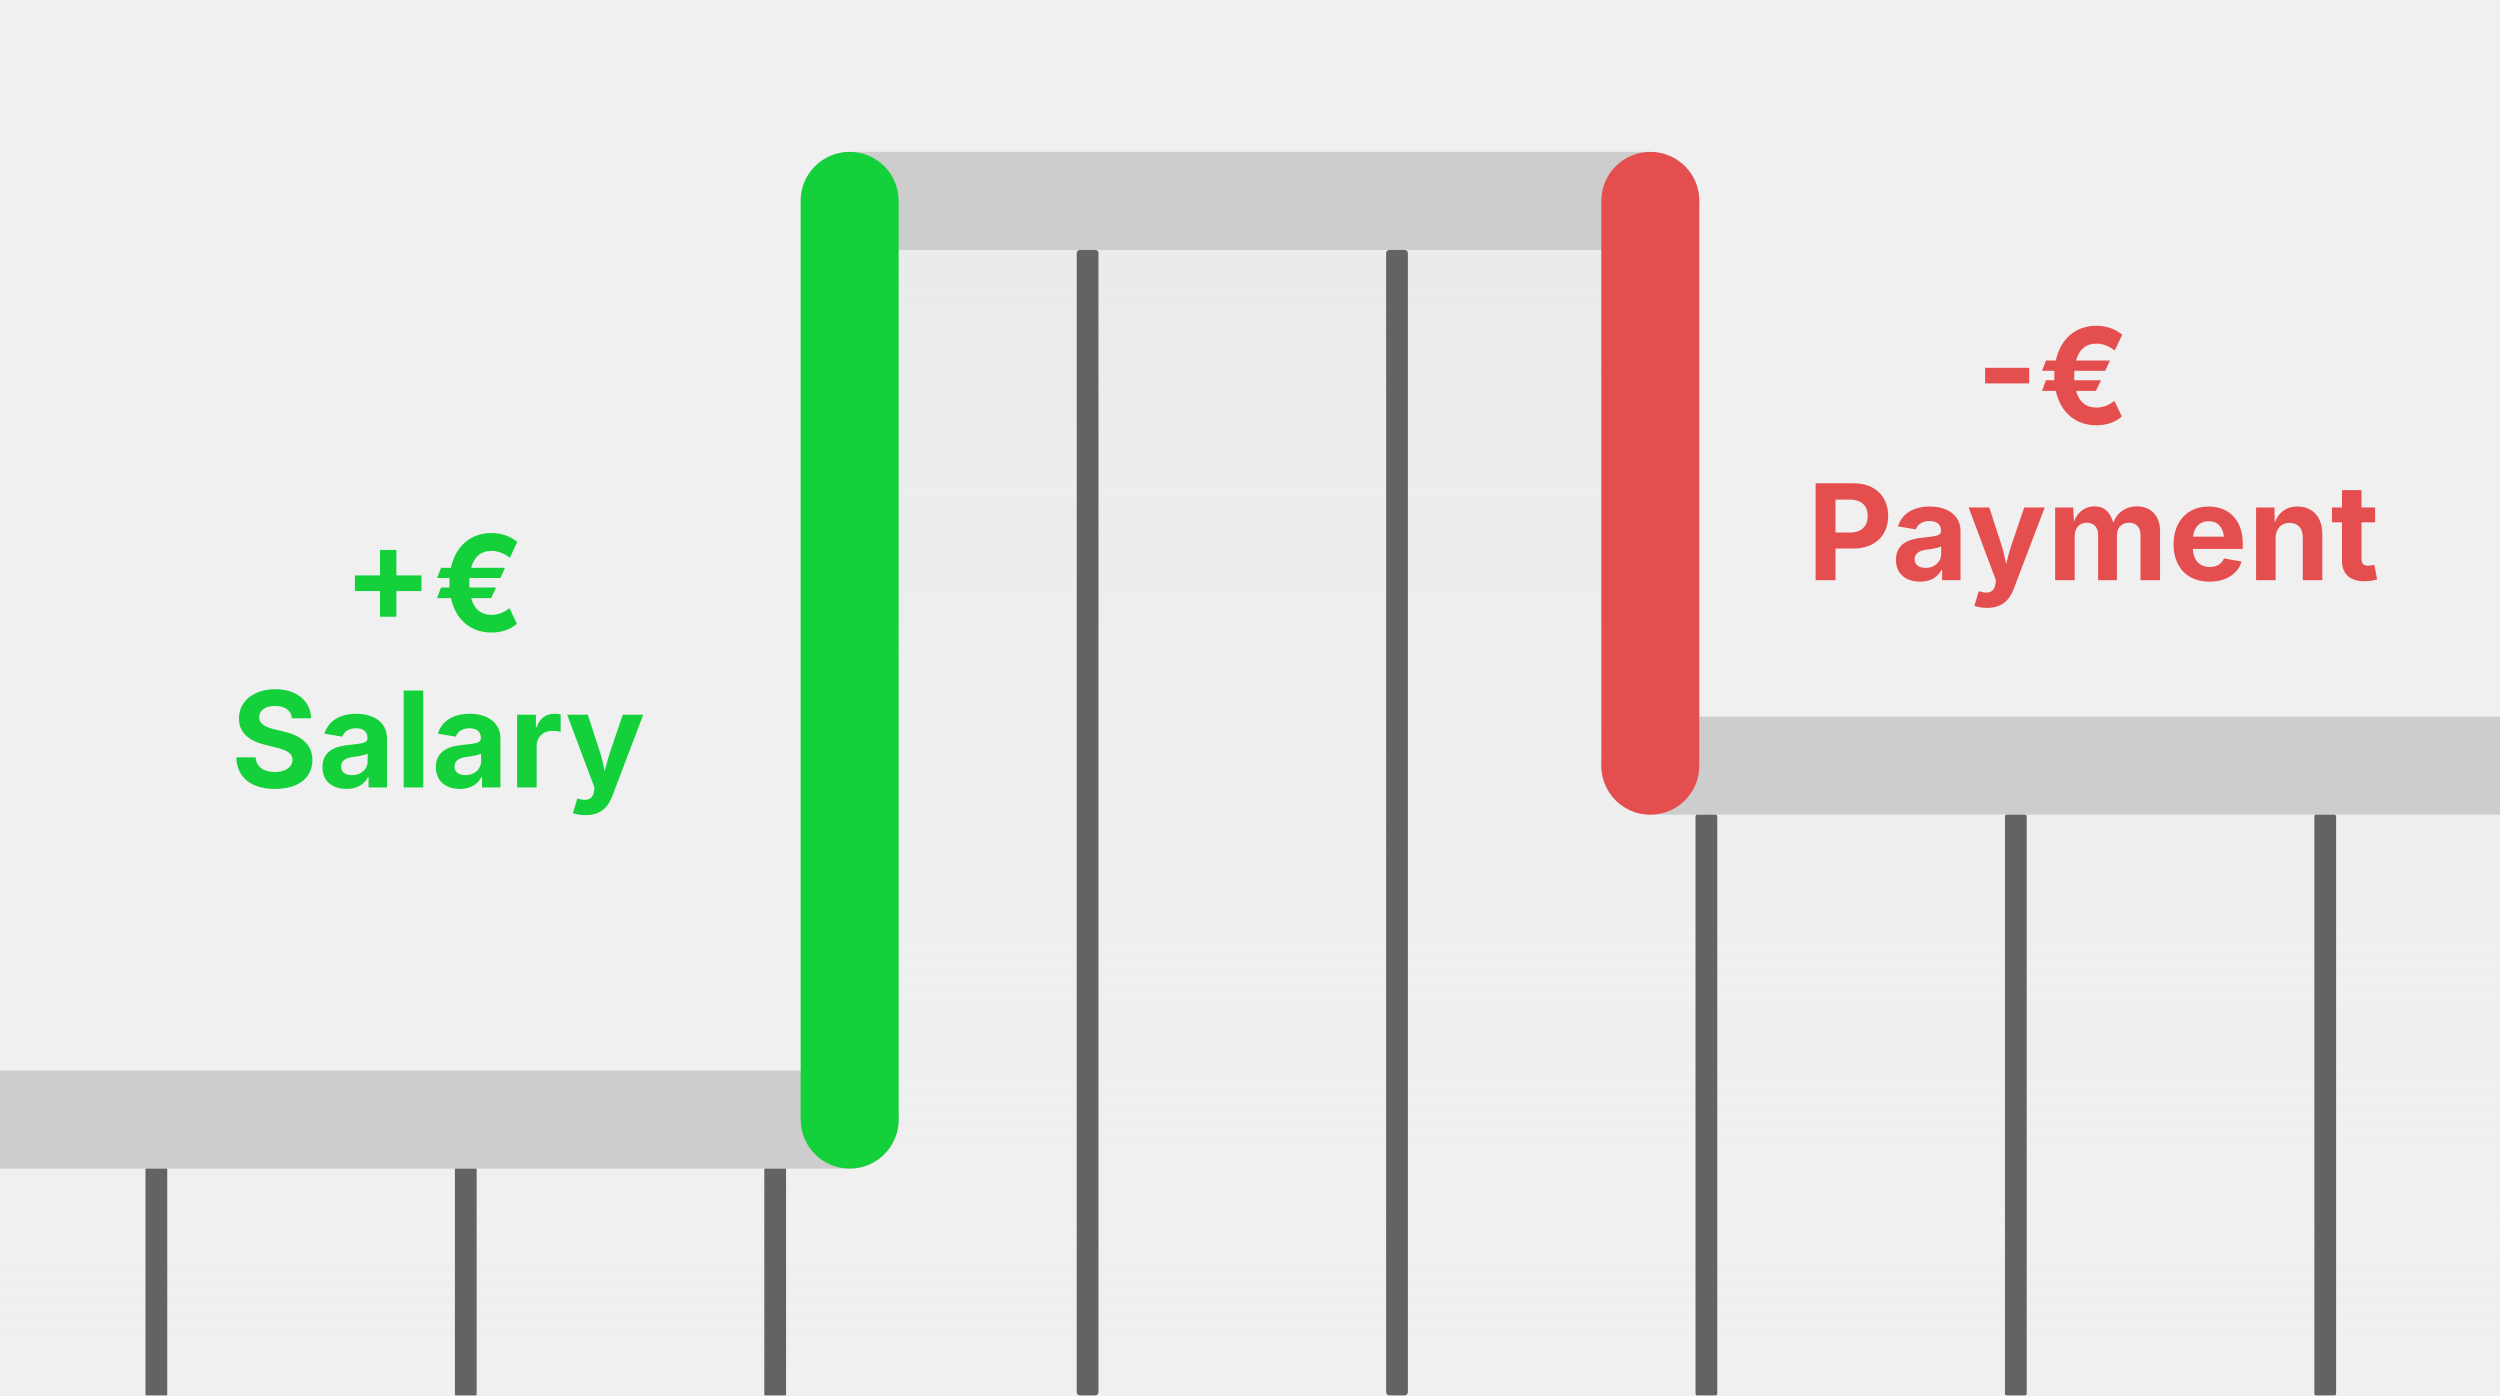
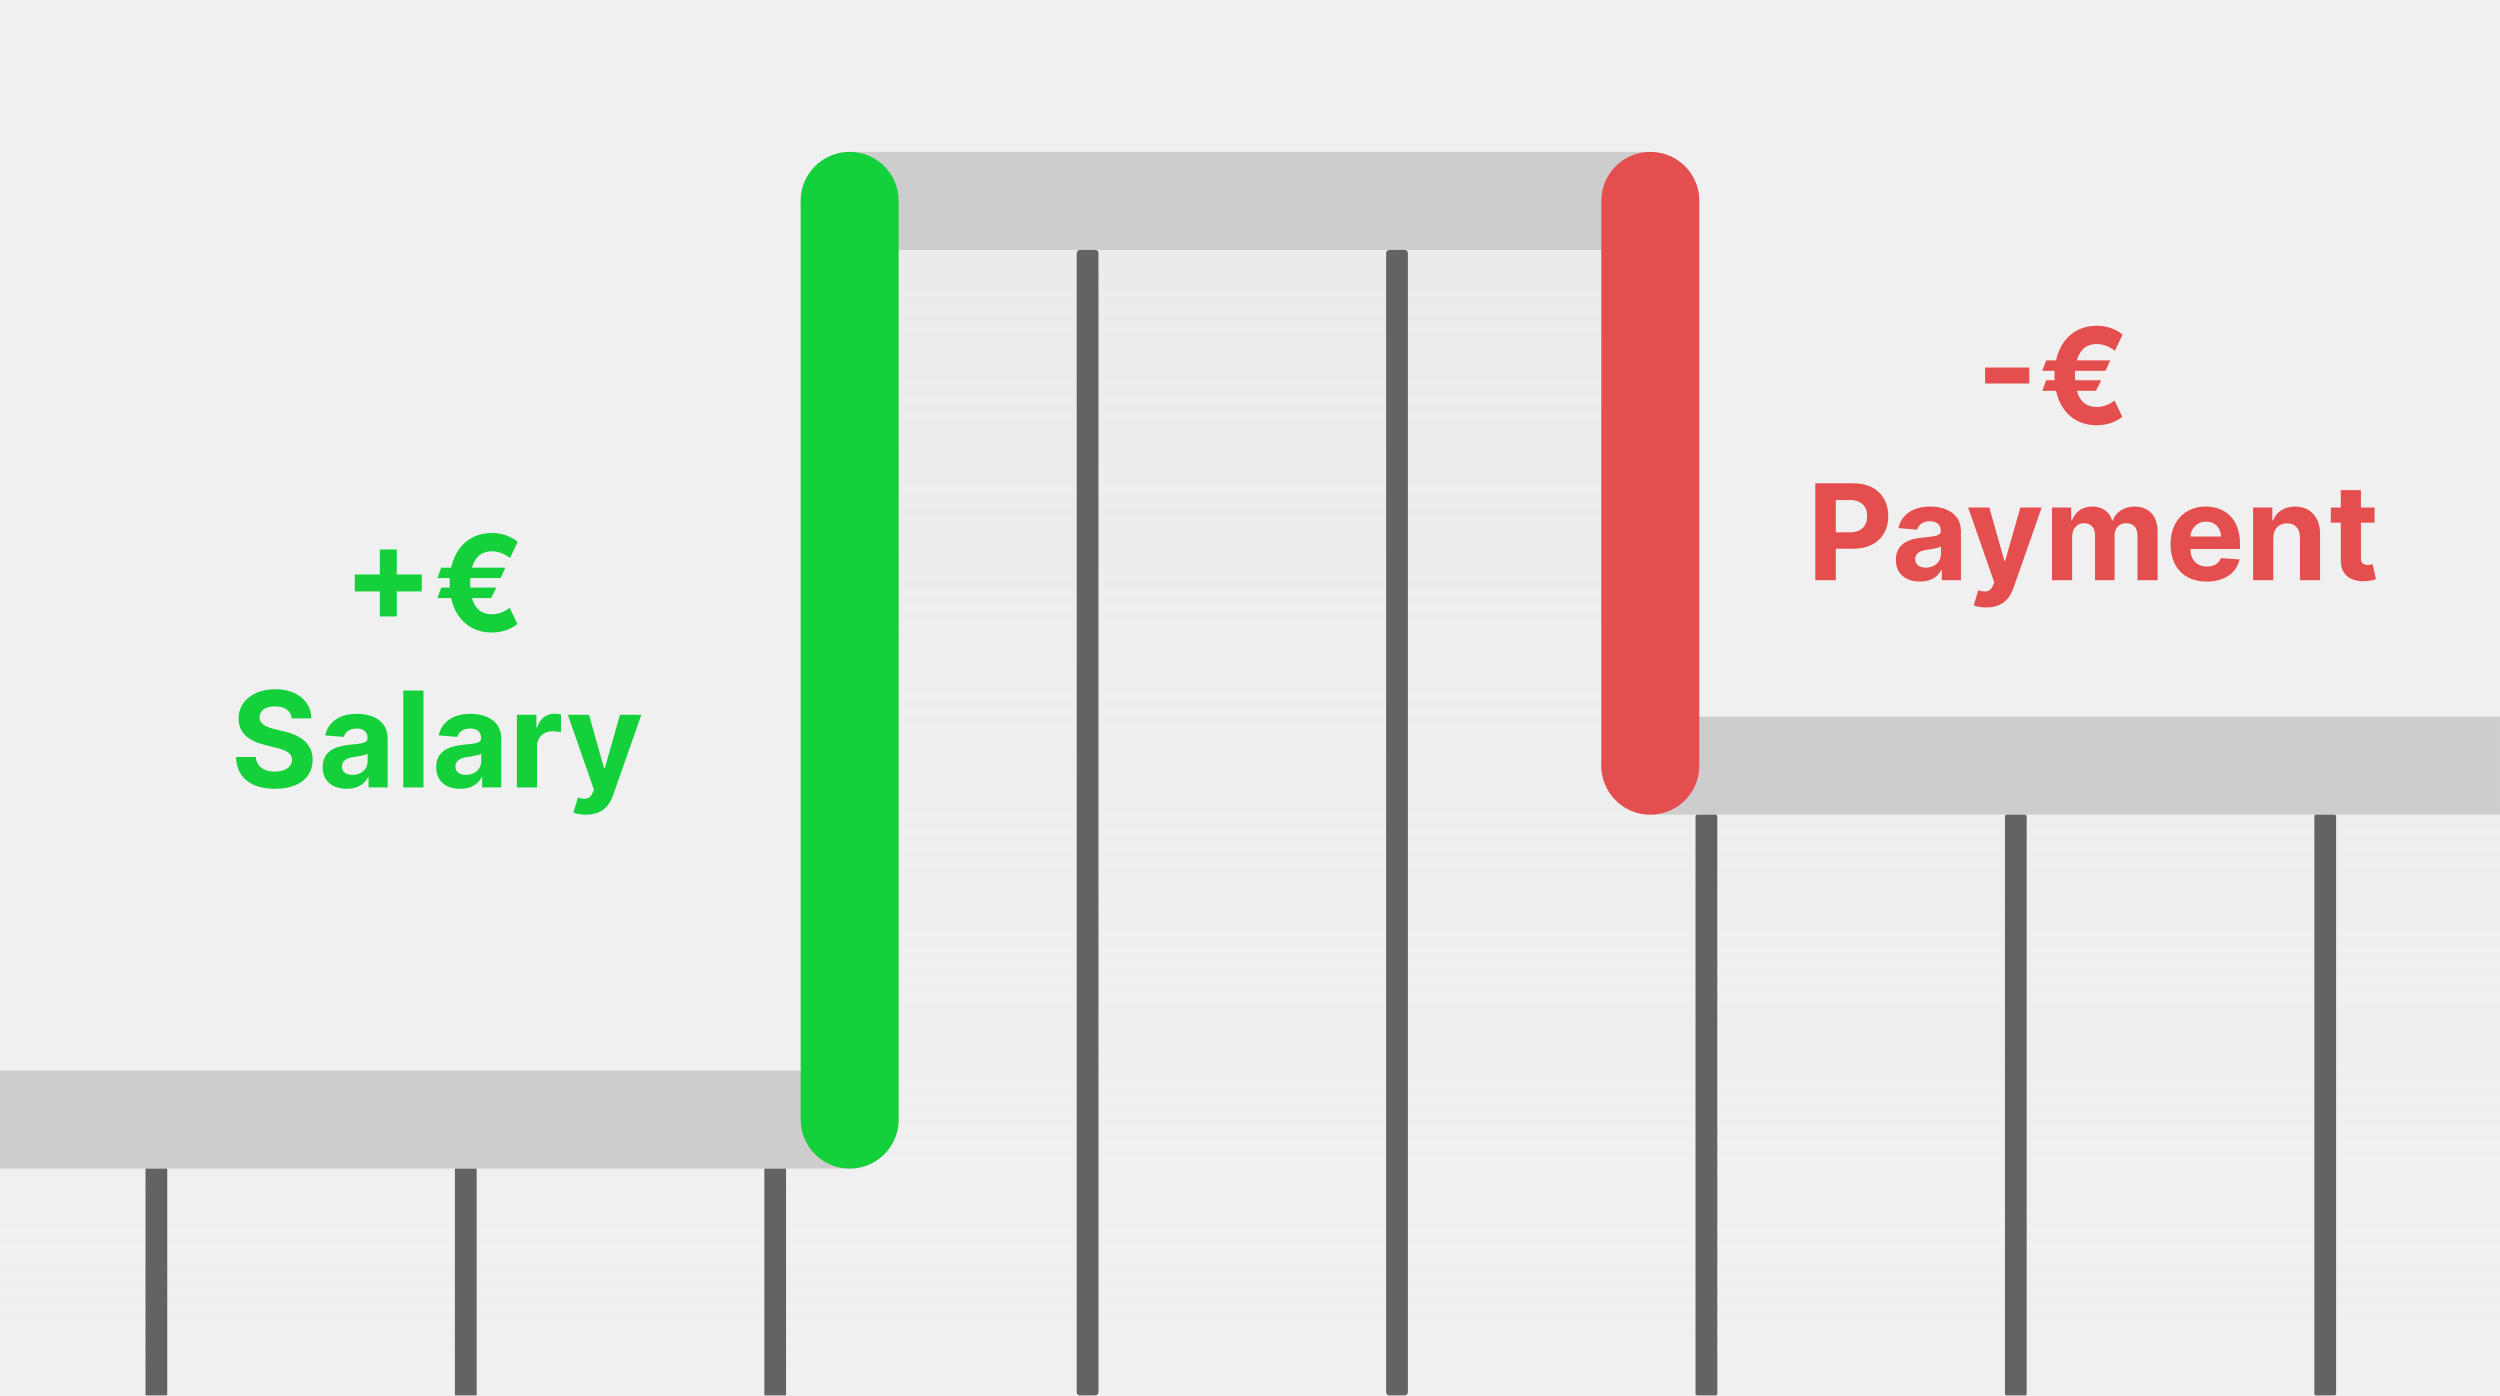
<svg xmlns="http://www.w3.org/2000/svg" xmlns:xlink="http://www.w3.org/1999/xlink" width="210mm" height="117.212mm" viewBox="0 0 210 117.212" version="1.1" id="svg481">
  <defs id="defs478">
    <linearGradient xlink:href="#linearGradient2229" id="linearGradient2231" x1="30.544" y1="-36.139" x2="30.544" y2="34.526" gradientUnits="userSpaceOnUse" gradientTransform="matrix(4.511069,0,0,4.511069,-30.33323,-18.11977)" />
    <linearGradient id="linearGradient2229">
      <stop style="stop-color:#c8c8c8;stop-opacity:1;" offset="0" id="stop2225" />
      <stop style="stop-color:#f3f3f3;stop-opacity:0;" offset="1" id="stop2227" />
    </linearGradient>
    <clipPath clipPathUnits="userSpaceOnUse" id="clipPath4566-6">
      <rect style="fill:#cdcdcd;fill-opacity:0.283;stroke:#2a2a2a;stroke-width:0;stroke-miterlimit:0;stroke-opacity:1" id="rect4568-9" width="46.552" height="30" x="6.724" y="0" ry="3.427" rx="3.427" />
    </clipPath>
    <clipPath clipPathUnits="userSpaceOnUse" id="clipPath4562-8">
      <rect style="fill:#cdcdcd;fill-opacity:0.283;stroke:#2a2a2a;stroke-width:0;stroke-miterlimit:0;stroke-opacity:1" id="rect4564-8" width="46.552" height="30" x="6.724" y="0" ry="3.427" rx="3.427" />
    </clipPath>
  </defs>
  <g id="layer1">
    <path id="rect1680" style="fill:url(#linearGradient2231);fill-opacity:1;stroke:#ffffff;stroke-width:0;stroke-miterlimit:0" d="M 71.371,12.759 V 94.044 H -1.8633374e-4 V 117.213 H 210 V 64.317 h -71.373 v -51.558 z" />
    <rect style="fill:#cdcdcd;fill-opacity:1;stroke:#ffffff;stroke-width:0;stroke-miterlimit:0" id="rect238-5-3-6" width="18.129" height="1.825" x="5.329" y="23.952" ry="0.913" clip-path="url(#clipPath4566-6)" transform="matrix(4.511069,0,0,4.511069,-30.33324,-18.11977)" />
    <rect style="fill:#cdcdcd;fill-opacity:1;stroke:#ffffff;stroke-width:0;stroke-miterlimit:0" id="rect238-5-3" width="75.489" height="8.233" x="67.255" y="12.759" ry="4.116" />
    <rect style="fill:#14d03a;fill-opacity:1;stroke:#ffffff;stroke-width:0;stroke-miterlimit:0" id="rect238-5" width="85.401" height="8.233" x="-98.16" y="67.255" ry="4.116" transform="rotate(-90)" />
    <rect style="fill:#cdcdcd;fill-opacity:1;stroke:#ffffff;stroke-width:0;stroke-miterlimit:0" id="rect238-5-3-6-4" width="18.285" height="1.825" x="36.542" y="17.362" ry="0.913" clip-path="url(#clipPath4562-8)" transform="matrix(4.511069,0,0,4.511069,-30.33324,-18.11977)" />
    <rect style="fill:#e54e4e;fill-opacity:1;stroke:#ffffff;stroke-width:0;stroke-miterlimit:0" id="rect238-5-7-7" width="55.675" height="8.233" x="-68.434" y="134.51" ry="4.116" transform="rotate(-90)" />
-     <text xml:space="preserve" style="font-style:normal;font-weight:normal;font-size:11.19px;line-height:1.25;font-family:sans-serif;fill:#14d03a;fill-opacity:1;stroke:none;stroke-width:0.265" x="19.383" y="66.145" id="text238-2">
-       <tspan style="font-style:normal;font-variant:normal;font-weight:bold;font-stretch:normal;font-family:Inter;-inkscape-font-specification:'Inter Bold';fill:#14d03a;fill-opacity:1;stroke-width:0.265" x="19.383" y="66.145" id="tspan708-9">Salary</tspan>
-     </text>
-     <text xml:space="preserve" style="font-style:normal;font-weight:normal;font-size:11.19px;line-height:1.25;font-family:sans-serif;fill:#14d03a;fill-opacity:1;stroke:none;stroke-width:0.265" x="28.813" y="53.023" id="text238-2-7">
-       <tspan style="font-style:normal;font-variant:normal;font-weight:bold;font-stretch:normal;font-family:Inter;-inkscape-font-specification:'Inter Bold';fill:#14d03a;fill-opacity:1;stroke-width:0.265" x="28.813" y="53.023" id="tspan708-9-4">+€</tspan>
-     </text>
-     <text xml:space="preserve" style="font-style:normal;font-weight:normal;font-size:11.19px;line-height:1.25;font-family:sans-serif;fill:#e54e4e;fill-opacity:1;stroke:none;stroke-width:0.265;stroke-dasharray:none" x="151.779" y="48.735" id="text238-2-6">
-       <tspan style="font-style:normal;font-variant:normal;font-weight:bold;font-stretch:normal;font-family:Inter;-inkscape-font-specification:'Inter Bold';fill:#e54e4e;fill-opacity:1;stroke-width:0.265;stroke-dasharray:none" x="151.779" y="48.735" id="tspan708-9-5">Payment</tspan>
-     </text>
-     <text xml:space="preserve" style="font-style:normal;font-weight:normal;font-size:11.19px;line-height:1.25;font-family:sans-serif;fill:#e54e4e;fill-opacity:1;stroke:none;stroke-width:0.265;stroke-dasharray:none" x="165.983" y="35.613" id="text238-2-7-9">
-       <tspan style="font-style:normal;font-variant:normal;font-weight:bold;font-stretch:normal;font-family:Inter;-inkscape-font-specification:'Inter Bold';fill:#e54e4e;fill-opacity:1;stroke-width:0.265;stroke-dasharray:none" x="165.983" y="35.613" id="tspan708-9-4-2">-€</tspan>
-     </text>
+     <g aria-label="Salary" id="text238-2" style="font-size:11.19px;line-height:1.25;fill:#14d03a;stroke-width:0.265">
+       <path d="m 24.505,60.347 h 1.649 c -0.024,-1.45 -1.216,-2.452 -3.028,-2.452 -1.784,0 -3.092,0.986 -3.084,2.464 -0.004,1.2 0.842,1.888 2.217,2.217 l 0.886,0.223 c 0.886,0.215 1.379,0.469 1.383,1.017 -0.004,0.596 -0.568,1.001 -1.442,1.001 -0.894,0 -1.538,-0.413 -1.594,-1.228 h -1.665 c 0.044,1.76 1.303,2.67 3.278,2.67 1.987,0 3.155,-0.95 3.159,-2.44 -0.004,-1.355 -1.025,-2.074 -2.44,-2.392 l -0.731,-0.175 c -0.707,-0.163 -1.299,-0.425 -1.288,-1.009 0,-0.525 0.465,-0.91 1.307,-0.91 0.823,0 1.327,0.374 1.391,1.013 z" style="font-weight:bold;font-family:Inter;-inkscape-font-specification:'Inter Bold'" id="path1132" />
+       <path d="m 29.127,66.26 c 0.902,0 1.486,-0.393 1.784,-0.962 h 0.048 v 0.846 h 1.605 v -4.117 c 0,-1.454 -1.232,-2.066 -2.591,-2.066 -1.462,0 -2.424,0.699 -2.658,1.812 l 1.566,0.127 c 0.115,-0.405 0.477,-0.703 1.085,-0.703 0.576,0 0.906,0.29 0.906,0.791 v 0.024 c 0,0.393 -0.417,0.445 -1.478,0.548 -1.208,0.111 -2.293,0.517 -2.293,1.88 0,1.208 0.862,1.82 2.027,1.82 z m 0.485,-1.168 c -0.521,0 -0.894,-0.242 -0.894,-0.707 0,-0.477 0.393,-0.711 0.989,-0.795 0.37,-0.052 0.974,-0.139 1.176,-0.274 v 0.648 c 0,0.64 -0.529,1.129 -1.272,1.129 z" style="font-weight:bold;font-family:Inter;-inkscape-font-specification:'Inter Bold'" id="path1134" />
+       <path d="m 35.572,58.006 h -1.693 v 8.138 h 1.693 z" style="font-weight:bold;font-family:Inter;-inkscape-font-specification:'Inter Bold'" id="path1136" />
+       <path d="m 38.664,66.26 c 0.902,0 1.486,-0.393 1.784,-0.962 h 0.048 v 0.846 h 1.605 v -4.117 c 0,-1.454 -1.232,-2.066 -2.591,-2.066 -1.462,0 -2.424,0.699 -2.658,1.812 l 1.566,0.127 c 0.115,-0.405 0.477,-0.703 1.085,-0.703 0.576,0 0.906,0.29 0.906,0.791 v 0.024 c 0,0.393 -0.417,0.445 -1.478,0.548 -1.208,0.111 -2.293,0.517 -2.293,1.88 0,1.208 0.862,1.82 2.027,1.82 z m 0.485,-1.168 c -0.521,0 -0.894,-0.242 -0.894,-0.707 0,-0.477 0.393,-0.711 0.989,-0.795 0.37,-0.052 0.974,-0.139 1.176,-0.274 v 0.648 c 0,0.64 -0.529,1.129 -1.272,1.129 z" style="font-weight:bold;font-family:Inter;-inkscape-font-specification:'Inter Bold'" id="path1138" />
+       <path d="m 43.417,66.145 h 1.693 v -3.453 c 0,-0.751 0.548,-1.268 1.295,-1.268 0.234,0 0.556,0.04 0.715,0.091 v -1.502 c -0.151,-0.036 -0.362,-0.06 -0.532,-0.06 -0.683,0 -1.244,0.397 -1.466,1.152 h -0.064 V 60.041 h -1.641 z" style="font-weight:bold;font-family:Inter;-inkscape-font-specification:'Inter Bold'" id="path1140" />
+       <path d="m 49.226,68.434 c 1.26,0 1.927,-0.644 2.273,-1.629 l 2.372,-6.763 h -1.792 l -1.276,4.482 h -0.064 L 49.477,60.041 h -1.78 l 2.19,6.279 -0.099,0.258 c -0.223,0.572 -0.648,0.6 -1.244,0.417 l -0.381,1.264 c 0.242,0.103 0.636,0.175 1.065,0.175 z" style="font-weight:bold;font-family:Inter;-inkscape-font-specification:'Inter Bold'" id="path1142" />
+     </g>
+     <g aria-label="+€" id="text238-2-7" style="font-size:11.19px;line-height:1.25;fill:#14d03a;stroke-width:0.265">
+       <path d="m 31.904,51.783 h 1.423 v -2.102 h 2.102 v -1.423 h -2.102 v -2.102 h -1.423 v 2.102 H 29.802 v 1.423 h 2.102 z" style="font-weight:bold;font-family:Inter;-inkscape-font-specification:'Inter Bold'" id="path1127" />
+       <path d="m 42.451,47.686 h -2.806 c 0.266,-0.95 0.862,-1.379 1.669,-1.379 0.703,0 1.216,0.342 1.534,0.564 l 0.636,-1.359 c -0.588,-0.477 -1.319,-0.739 -2.17,-0.739 -1.717,0 -3.016,1.061 -3.417,2.913 h -0.831 l -0.322,0.87 h 1.033 c -0.008,0.131 -0.012,0.266 -0.012,0.405 0,0.131 0.004,0.262 0.012,0.389 h -0.711 l -0.322,0.89 h 1.152 c 0.401,1.848 1.701,2.893 3.417,2.893 0.819,0 1.57,-0.242 2.146,-0.719 l -0.644,-1.359 c -0.29,0.215 -0.803,0.544 -1.502,0.544 -0.807,0 -1.403,-0.413 -1.669,-1.359 h 1.613 l 0.433,-0.89 h -2.186 c -0.008,-0.123 -0.012,-0.254 -0.012,-0.389 0,-0.143 0.004,-0.278 0.012,-0.405 h 2.551 z" style="font-weight:bold;font-family:Inter;-inkscape-font-specification:'Inter Bold'" id="path1129" />
+     </g>
+     <g aria-label="Payment" id="text238-2-6" style="font-size:11.19px;line-height:1.25;fill:#e54e4e;stroke-width:0.265">
+       <path d="m 152.487,48.735 h 1.721 v -2.639 h 1.446 c 1.872,0 2.961,-1.117 2.961,-2.742 0,-1.617 -1.069,-2.758 -2.917,-2.758 h -3.211 z m 1.721,-4.018 v -2.714 h 1.16 c 0.993,0 1.474,0.54 1.474,1.351 0,0.807 -0.481,1.363 -1.466,1.363 z" style="font-weight:bold;font-family:Inter;-inkscape-font-specification:'Inter Bold'" id="path1150" />
+       <path d="m 161.281,48.85 c 0.902,0 1.486,-0.393 1.784,-0.962 h 0.048 v 0.846 h 1.605 v -4.117 c 0,-1.454 -1.232,-2.066 -2.591,-2.066 -1.462,0 -2.424,0.699 -2.658,1.812 l 1.566,0.127 c 0.115,-0.405 0.477,-0.703 1.085,-0.703 0.576,0 0.906,0.29 0.906,0.791 v 0.024 c 0,0.393 -0.417,0.445 -1.478,0.548 -1.208,0.111 -2.293,0.517 -2.293,1.88 0,1.208 0.862,1.82 2.027,1.82 z m 0.485,-1.168 c -0.521,0 -0.894,-0.242 -0.894,-0.707 0,-0.477 0.393,-0.711 0.989,-0.795 0.37,-0.052 0.974,-0.139 1.176,-0.274 v 0.648 c 0,0.64 -0.529,1.129 -1.272,1.129 z" style="font-weight:bold;font-family:Inter;-inkscape-font-specification:'Inter Bold'" id="path1152" />
+       <path d="m 166.856,51.024 c 1.26,0 1.927,-0.644 2.273,-1.629 l 2.372,-6.763 h -1.792 l -1.276,4.482 h -0.064 l -1.264,-4.482 h -1.78 l 2.19,6.279 -0.099,0.258 c -0.223,0.572 -0.648,0.6 -1.244,0.417 l -0.381,1.264 c 0.242,0.103 0.636,0.175 1.065,0.175 z" style="font-weight:bold;font-family:Inter;-inkscape-font-specification:'Inter Bold'" id="path1154" />
+       <path d="m 172.368,48.735 h 1.693 v -3.664 c 0,-0.676 0.429,-1.125 0.993,-1.125 0.556,0 0.93,0.381 0.93,0.982 v 3.807 h 1.641 V 45.007 c 0,-0.632 0.362,-1.061 0.978,-1.061 0.54,0 0.946,0.338 0.946,1.017 v 3.771 h 1.689 v -4.105 c 0,-1.323 -0.787,-2.078 -1.923,-2.078 -0.894,0 -1.59,0.457 -1.84,1.156 h -0.064 c -0.195,-0.707 -0.819,-1.156 -1.657,-1.156 -0.823,0 -1.446,0.437 -1.701,1.156 h -0.071 v -1.077 h -1.613 z" style="font-weight:bold;font-family:Inter;-inkscape-font-specification:'Inter Bold'" id="path1156" />
+       <path d="m 185.354,48.854 c 1.51,0 2.527,-0.735 2.766,-1.868 l -1.566,-0.103 c -0.171,0.465 -0.608,0.707 -1.172,0.707 -0.846,0 -1.383,-0.56 -1.383,-1.47 v -0.004 h 4.157 V 45.651 c 0,-2.074 -1.256,-3.1 -2.869,-3.1 -1.796,0 -2.961,1.276 -2.961,3.159 0,1.935 1.148,3.143 3.028,3.143 z m -1.355,-3.787 c 0.036,-0.695 0.564,-1.252 1.315,-1.252 0.735,0 1.244,0.525 1.248,1.252 z" style="font-weight:bold;font-family:Inter;-inkscape-font-specification:'Inter Bold'" id="path1158" />
+       <path d="m 190.953,45.206 c 0.004,-0.787 0.473,-1.248 1.156,-1.248 0.68,0 1.089,0.445 1.085,1.192 v 3.584 h 1.693 v -3.886 c 0,-1.423 -0.835,-2.297 -2.106,-2.297 -0.906,0 -1.562,0.445 -1.836,1.156 h -0.071 v -1.077 h -1.613 v 6.104 h 1.693 z" style="font-weight:bold;font-family:Inter;-inkscape-font-specification:'Inter Bold'" id="path1160" />
+       <path d="m 199.465,42.631 h -1.148 v -1.462 h -1.693 v 1.462 h -0.835 v 1.272 h 0.835 v 3.179 c -0.008,1.196 0.807,1.788 2.035,1.737 0.437,-0.016 0.747,-0.103 0.918,-0.159 l -0.266,-1.26 c -0.083,0.016 -0.262,0.056 -0.421,0.056 -0.338,0 -0.572,-0.127 -0.572,-0.596 v -2.957 h 1.148 z" style="font-weight:bold;font-family:Inter;-inkscape-font-specification:'Inter Bold'" id="path1162" />
+     </g>
+     <g aria-label="-€" id="text238-2-7-9" style="font-size:11.19px;line-height:1.25;fill:#e54e4e;stroke-width:0.265">
+       <path d="m 170.462,30.872 h -3.712 v 1.343 h 3.712 z" style="font-weight:bold;font-family:Inter;-inkscape-font-specification:'Inter Bold'" id="path1145" />
+       <path d="m 177.261,30.276 h -2.806 c 0.266,-0.95 0.862,-1.379 1.669,-1.379 0.703,0 1.216,0.342 1.534,0.564 l 0.636,-1.359 c -0.588,-0.477 -1.319,-0.739 -2.17,-0.739 -1.717,0 -3.016,1.061 -3.417,2.913 h -0.831 l -0.322,0.87 h 1.033 c -0.008,0.131 -0.012,0.266 -0.012,0.405 0,0.131 0.004,0.262 0.012,0.389 h -0.711 l -0.322,0.89 h 1.152 c 0.401,1.848 1.701,2.893 3.417,2.893 0.819,0 1.57,-0.242 2.146,-0.719 l -0.644,-1.359 c -0.29,0.215 -0.803,0.544 -1.502,0.544 -0.807,0 -1.403,-0.413 -1.669,-1.359 h 1.613 l 0.433,-0.89 h -2.186 c -0.008,-0.123 -0.012,-0.254 -0.012,-0.389 0,-0.143 0.004,-0.278 0.012,-0.405 h 2.551 z" style="font-weight:bold;font-family:Inter;-inkscape-font-specification:'Inter Bold'" id="path1147" />
+     </g>
    <rect style="fill:#636363;fill-opacity:1;stroke:#565d54;stroke-width:0;stroke-miterlimit:0;stroke-dasharray:none;stroke-opacity:0.242" id="rect18804" width="1.827" height="48.78" x="194.406" y="68.434" ry="0.139" />
    <rect style="fill:#636363;fill-opacity:1;stroke:#565d54;stroke-width:0;stroke-miterlimit:0;stroke-dasharray:none;stroke-opacity:0.242" id="rect18804-6" width="1.827" height="48.78" x="168.416" y="68.434" ry="0.139" />
    <rect style="fill:#636363;fill-opacity:1;stroke:#565d54;stroke-width:0;stroke-miterlimit:0;stroke-dasharray:none;stroke-opacity:0.242" id="rect18804-6-9" width="1.827" height="48.78" x="142.425" y="68.434" ry="0.139" />
    <rect style="fill:#636363;fill-opacity:1;stroke:#565d54;stroke-width:0;stroke-miterlimit:0;stroke-dasharray:none;stroke-opacity:0.242" id="rect18804-6-4" width="1.827" height="96.222" x="116.435" y="20.992" ry="0.274" />
    <rect style="fill:#636363;fill-opacity:1;stroke:#565d54;stroke-width:0;stroke-miterlimit:0;stroke-dasharray:none;stroke-opacity:0.242" id="rect18804-6-9-2" width="1.827" height="96.222" x="90.444" y="20.992" ry="0.274" />
    <rect style="fill:#636363;fill-opacity:1;stroke:#565d54;stroke-width:0;stroke-miterlimit:0;stroke-dasharray:none;stroke-opacity:0.242" id="rect18804-6-5" width="1.827" height="19.052" x="64.203" y="98.16" ry="0.054" />
    <rect style="fill:#636363;fill-opacity:1;stroke:#565d54;stroke-width:0;stroke-miterlimit:0;stroke-dasharray:none;stroke-opacity:0.242" id="rect18804-6-9-0" width="1.827" height="19.052" x="38.212" y="98.16" ry="0.054" />
    <rect style="fill:#636363;fill-opacity:1;stroke:#565d54;stroke-width:0;stroke-miterlimit:0;stroke-dasharray:none;stroke-opacity:0.242" id="rect18804-6-4-7" width="1.827" height="19.052" x="12.222" y="98.16" ry="0.054" />
  </g>
</svg>
